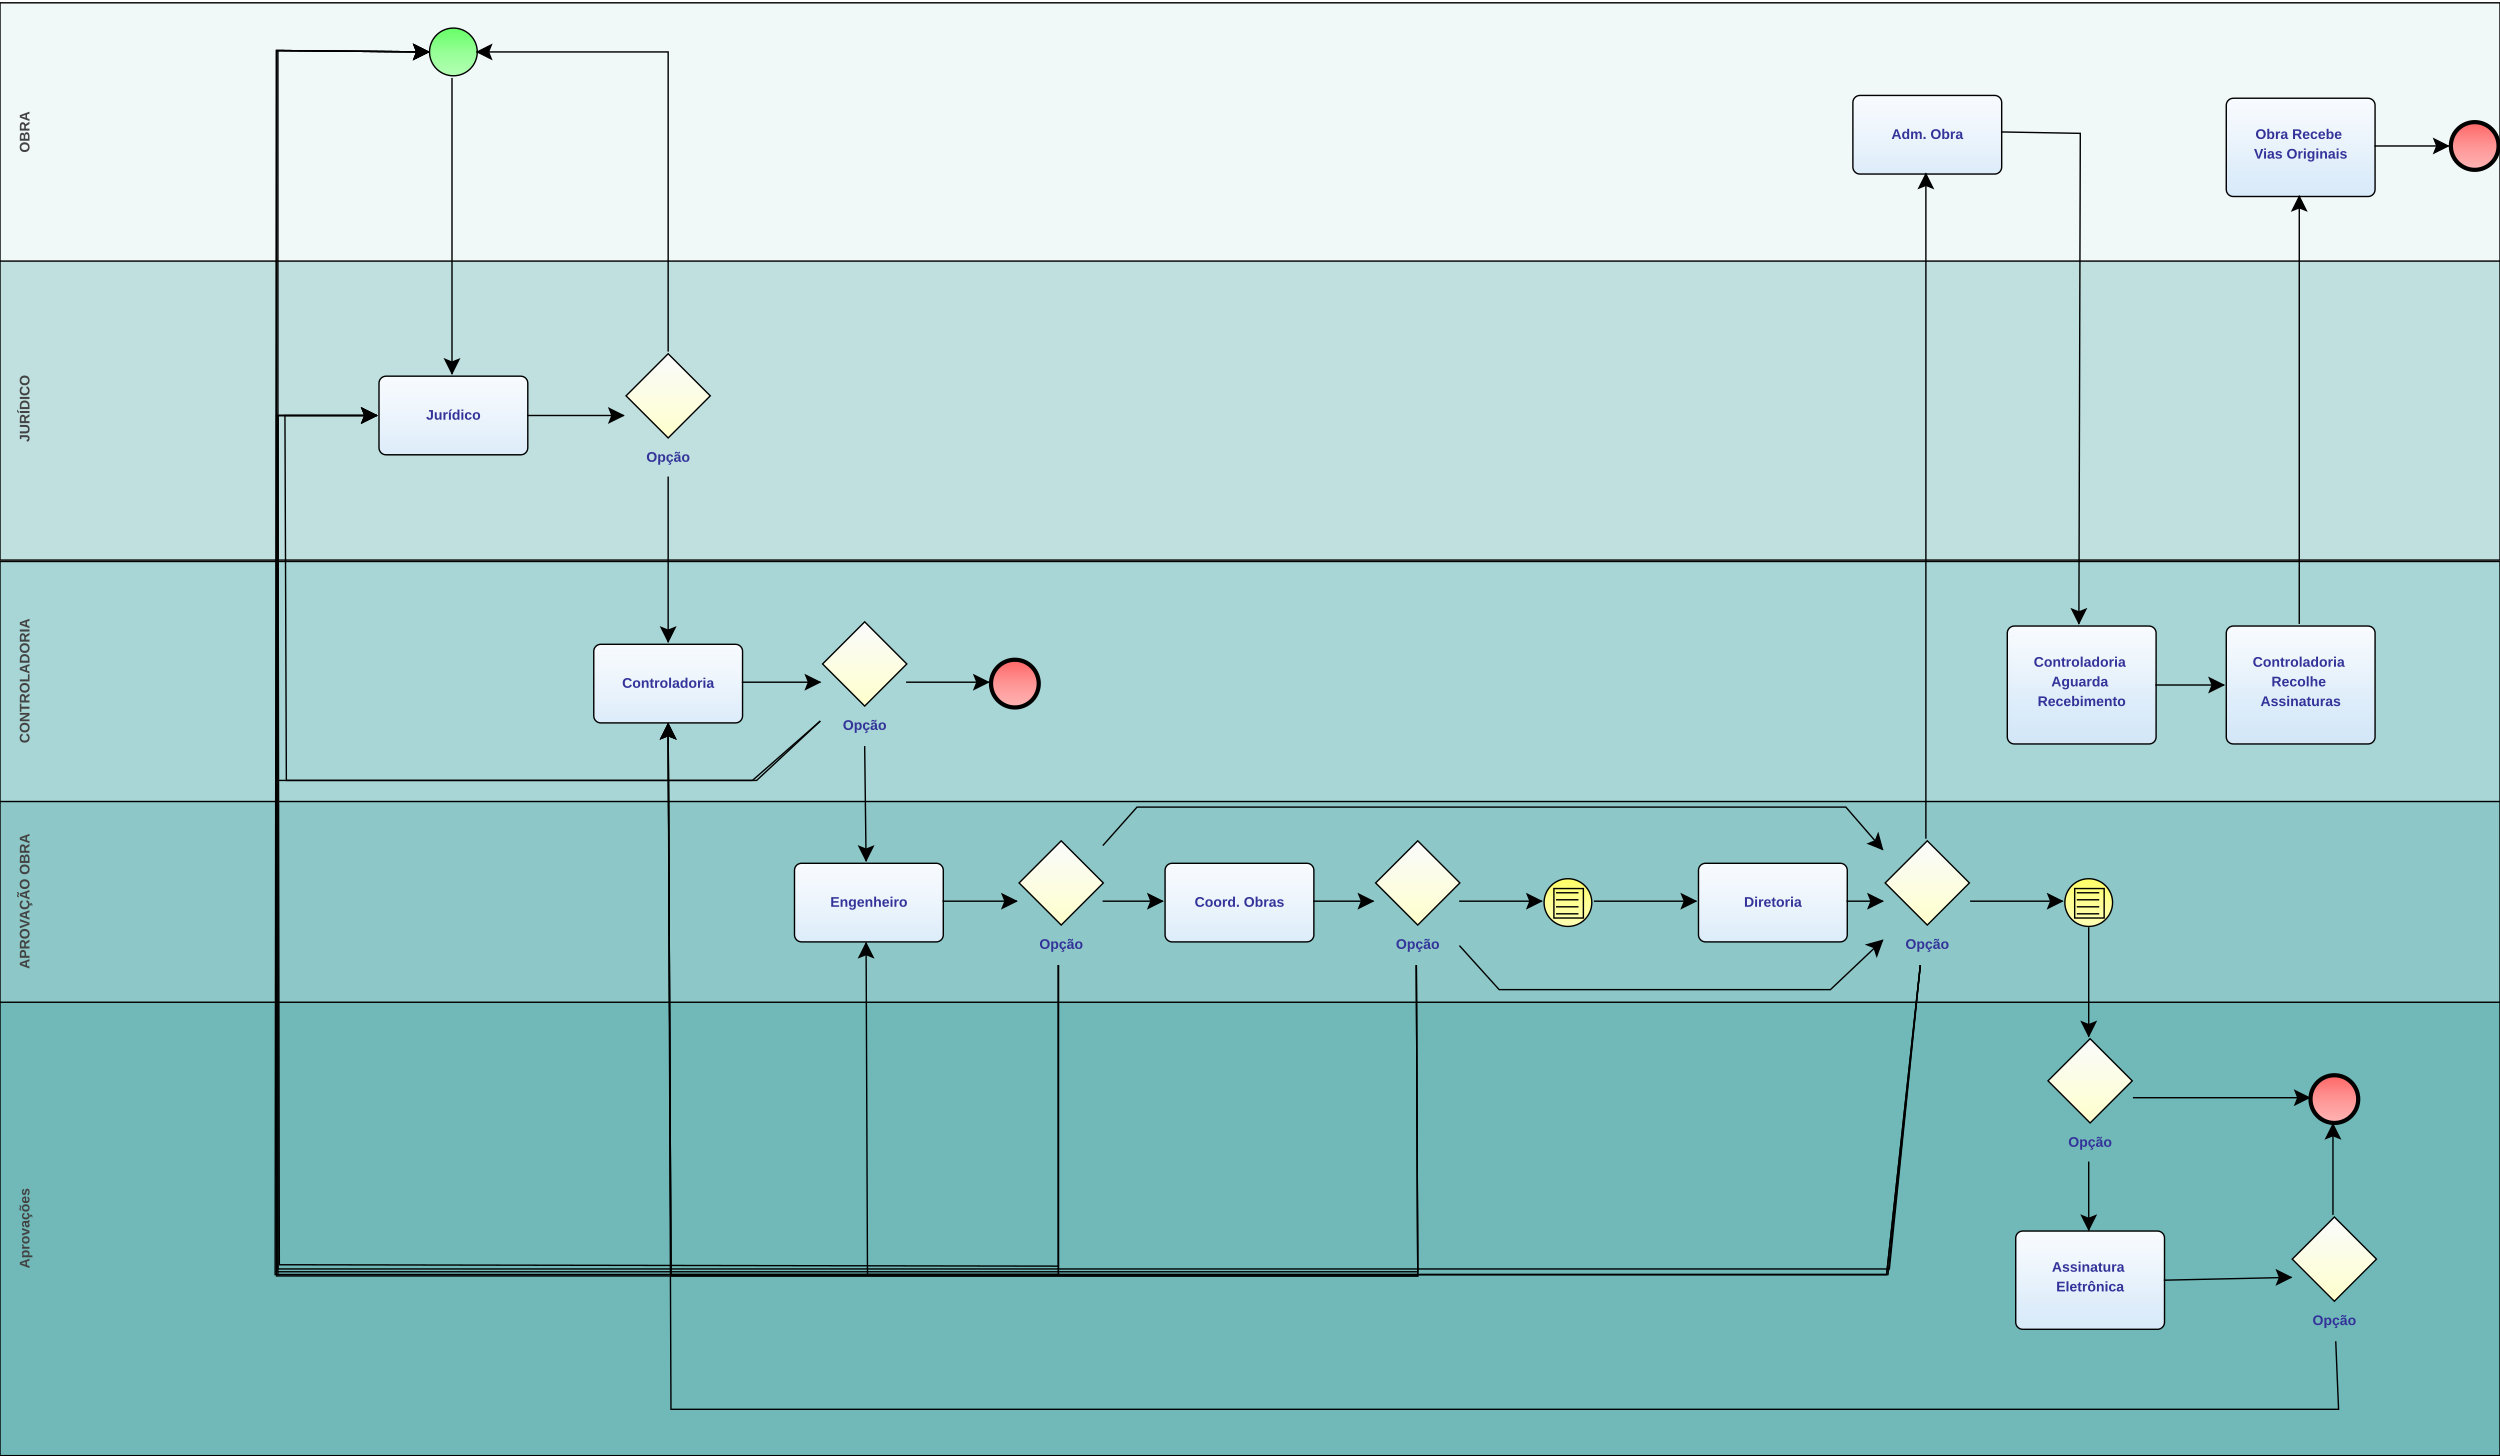
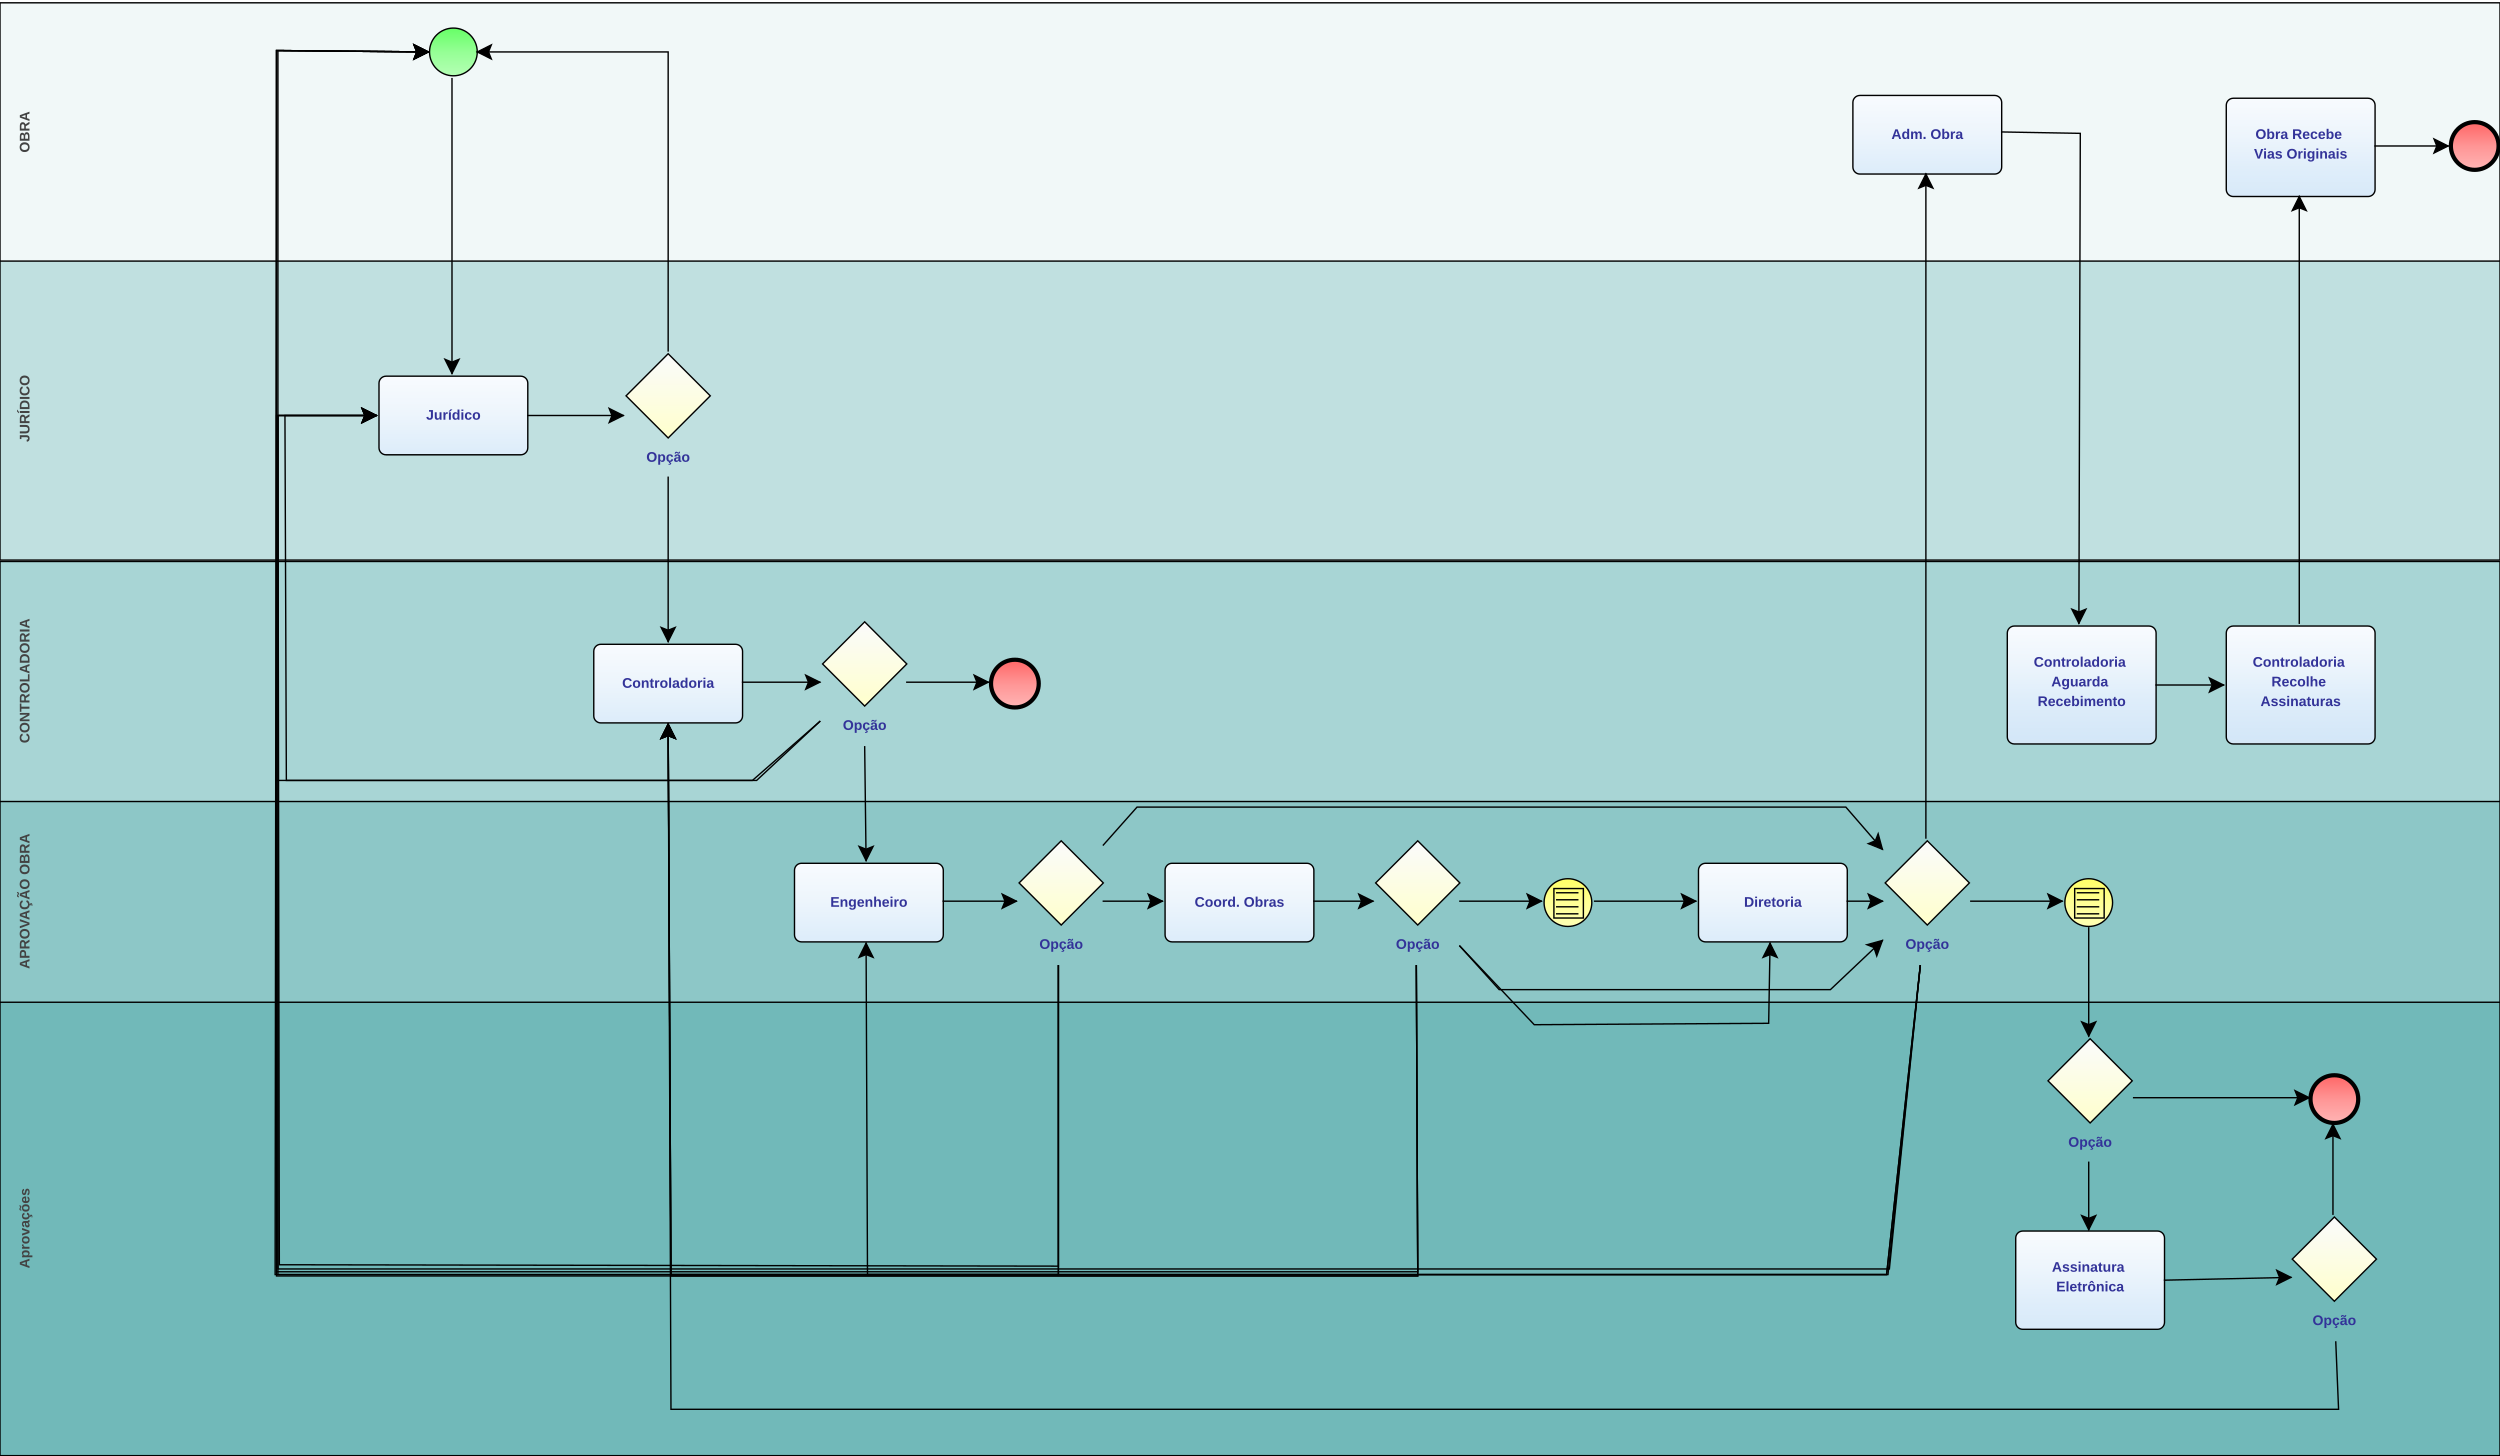
<svg xmlns="http://www.w3.org/2000/svg" xmlns:xlink="http://www.w3.org/1999/xlink" style="stroke-dasharray:none; shape-rendering:auto; font-family:'Arial'; text-rendering:auto; fill-opacity:1; color-interpolation:auto; color-rendering:auto; font-size:12; fill:black; stroke:black; image-rendering:auto; stroke-miterlimit:10; stroke-linecap:square; stroke-linejoin:miter; font-style:normal; stroke-width:1; stroke-dashoffset:0; font-weight:normal; stroke-opacity:1;" contentScriptType="text/ecmascript" preserveAspectRatio="xMidYMid meet" zoomAndPan="magnify" version="1.0" contentStyleType="text/css" xml:xlink="http://www.w3.org/1999/xlink" width="1781" height="1037">
  <rect x="0" y="183" width="1781" height="216" ry="0" rx="0" style="stroke:#000000; fill:#C0E0E0" />
  <g componentSequence="1">
    <text x="-291" y="7" transform="rotate(270)" text-anchor="middle" style="font-weight:bold;font-size:10px;stroke:none; fill:#434343">
      <tspan dy="14" x="-291">JURÍDICO</tspan>
    </text>
  </g>
  <rect x="0" y="570" width="1781" height="145" ry="0" rx="0" style="stroke:#000000; fill:#8DC7C7" />
  <g componentSequence="3">
    <text x="-642" y="7" transform="rotate(270)" text-anchor="middle" style="font-weight:bold;font-size:10px;stroke:none; fill:#434343">
      <tspan dy="14" x="-642">APROVAÇÃO OBRA</tspan>
    </text>
  </g>
  <rect x="0" y="714" width="1781" height="323" ry="0" rx="0" style="stroke:#000000; fill:#71B9B9" />
  <g componentSequence="5">
    <text x="-875" y="7" transform="rotate(270)" text-anchor="middle" style="font-weight:bold;font-size:10px;stroke:none; fill:#434343">
      <tspan dy="14" x="-875">Aprovações</tspan>
    </text>
  </g>
  <rect x="0" y="2" width="1781" height="184" ry="0" rx="0" style="stroke:#000000; fill:#F1F8F8" />
  <g componentSequence="2">
    <text x="-94" y="7" transform="rotate(270)" text-anchor="middle" style="font-weight:bold;font-size:10px;stroke:none; fill:#434343">
      <tspan dy="14" x="-94">OBRA</tspan>
    </text>
  </g>
  <rect x="0" y="400" width="1781" height="171" ry="0" rx="0" style="stroke:#000000; fill:#A8D5D5" />
  <g componentSequence="4">
    <text x="-485" y="7" transform="rotate(270)" text-anchor="middle" style="font-weight:bold;font-size:10px;stroke:none; fill:#434343">
      <tspan dy="14" x="-485">CONTROLADORIA</tspan>
    </text>
  </g>
  <g sequence="4">
-     <ellipse cx="323" cy="37" rx="17" ry="17" stroke-width="1" style="fill:url(#linearGradient66FF6696FF96B6FFB6_527035680);" stroke="336633" />
+     <ellipse cx="323" cy="37" rx="17" ry="17" stroke-width="1" style="fill:url(#linearGradient66FF6696FF96B6FFB6_1145853452);" stroke="336633" />
  </g>
  <g sequence="5">
-     <rect x="270" y="268" width="106" height="56" ry="5" rx="5" style="fill:url(#linearGradientF8FBFEEDF5FCDEEDFAD4E7F8E2E5E9_296616125);" stroke="191970" />
+     <rect x="270" y="268" width="106" height="56" ry="5" rx="5" style="fill:url(#linearGradientF8FBFEEDF5FCDEEDFAD4E7F8E2E5E9_1250664693);" stroke="191970" />
  </g>
  <g componentSequence="5">
    <text x="323" y="285" text-anchor="middle" style="font-weight:bold;font-size:10px;stroke:none; fill:#333399">
      <tspan dy="14" x="323">Jurídico</tspan>
    </text>
  </g>
  <g sequence="30">
-     <polygon points=" 446 282 476 252 506 282 476 312 446 282" style="fill:url(#linearGradientFAFBFCFFFFCC_361858640);" stroke="000000" />
+     <polygon points=" 446 282 476 252 506 282 476 312 446 282" style="fill:url(#linearGradientFAFBFCFFFFCC_1320435068);" stroke="000000" />
  </g>
  <g componentSequence="30">
    <text x="476" y="315" text-anchor="middle" style="font-weight:bold;font-size:10px;stroke:none; fill:#333399">
      <tspan dy="14" x="476">Opção</tspan>
    </text>
  </g>
  <g sequence="32">
-     <rect x="423" y="459" width="106" height="56" ry="5" rx="5" style="fill:url(#linearGradientF8FBFEEDF5FCDEEDFAD4E7F8E2E5E9_1351813766);" stroke="191970" />
+     <rect x="423" y="459" width="106" height="56" ry="5" rx="5" style="fill:url(#linearGradientF8FBFEEDF5FCDEEDFAD4E7F8E2E5E9_196520654);" stroke="191970" />
  </g>
  <g componentSequence="32">
    <text x="476" y="476" text-anchor="middle" style="font-weight:bold;font-size:10px;stroke:none; fill:#333399">
      <tspan dy="14" x="476">Controladoria</tspan>
    </text>
  </g>
  <g sequence="34">
-     <polygon points=" 586 473 616 443 646 473 616 503 586 473" style="fill:url(#linearGradientFAFBFCFFFFCC_4451673);" stroke="000000" />
+     <polygon points=" 586 473 616 443 646 473 616 503 586 473" style="fill:url(#linearGradientFAFBFCFFFFCC_762081666);" stroke="000000" />
  </g>
  <g componentSequence="34">
    <text x="616" y="506" text-anchor="middle" style="font-weight:bold;font-size:10px;stroke:none; fill:#333399">
      <tspan dy="14" x="616">Opção</tspan>
    </text>
  </g>
  <g sequence="37">
-     <ellipse cx="723" cy="487" rx="17" ry="17" stroke-width="3" style="fill:url(#linearGradientFF6666FF9696FFB6B6_1636417028);" stroke="993333" />
+     <ellipse cx="723" cy="487" rx="17" ry="17" stroke-width="3" style="fill:url(#linearGradientFF6666FF9696FFB6B6_980934866);" stroke="993333" />
  </g>
  <g sequence="43">
-     <rect x="566" y="615" width="106" height="56" ry="5" rx="5" style="fill:url(#linearGradientF8FBFEEDF5FCDEEDFAD4E7F8E2E5E9_2024998755);" stroke="191970" />
+     <rect x="566" y="615" width="106" height="56" ry="5" rx="5" style="fill:url(#linearGradientF8FBFEEDF5FCDEEDFAD4E7F8E2E5E9_1430742333);" stroke="191970" />
  </g>
  <g componentSequence="43">
    <text x="619" y="632" text-anchor="middle" style="font-weight:bold;font-size:10px;stroke:none; fill:#333399">
      <tspan dy="14" x="619">Engenheiro</tspan>
    </text>
  </g>
  <g sequence="46">
-     <polygon points=" 726 629 756 599 786 629 756 659 726 629" style="fill:url(#linearGradientFAFBFCFFFFCC_817690057);" stroke="000000" />
+     <polygon points=" 726 629 756 599 786 629 756 659 726 629" style="fill:url(#linearGradientFAFBFCFFFFCC_1805211009);" stroke="000000" />
  </g>
  <g componentSequence="46">
    <text x="756" y="662" text-anchor="middle" style="font-weight:bold;font-size:10px;stroke:none; fill:#333399">
      <tspan dy="14" x="756">Opção</tspan>
    </text>
  </g>
  <g sequence="48">
-     <rect x="830" y="615" width="106" height="56" ry="5" rx="5" style="fill:url(#linearGradientF8FBFEEDF5FCDEEDFAD4E7F8E2E5E9_789245858);" stroke="191970" />
+     <rect x="830" y="615" width="106" height="56" ry="5" rx="5" style="fill:url(#linearGradientF8FBFEEDF5FCDEEDFAD4E7F8E2E5E9_632805649);" stroke="191970" />
  </g>
  <g componentSequence="48">
    <text x="883" y="632" text-anchor="middle" style="font-weight:bold;font-size:10px;stroke:none; fill:#333399">
      <tspan dy="14" x="883">Coord. Obras</tspan>
    </text>
  </g>
  <g sequence="53">
-     <rect x="1210" y="615" width="106" height="56" ry="5" rx="5" style="fill:url(#linearGradientF8FBFEEDF5FCDEEDFAD4E7F8E2E5E9_64949721);" stroke="191970" />
+     <rect x="1210" y="615" width="106" height="56" ry="5" rx="5" style="fill:url(#linearGradientF8FBFEEDF5FCDEEDFAD4E7F8E2E5E9_541314053);" stroke="191970" />
  </g>
  <g componentSequence="53">
    <text x="1263" y="632" text-anchor="middle" style="font-weight:bold;font-size:10px;stroke:none; fill:#333399">
      <tspan dy="14" x="1263">Diretoria</tspan>
    </text>
  </g>
  <g sequence="55">
-     <polygon points=" 1343 629 1373 599 1403 629 1373 659 1343 629" style="fill:url(#linearGradientFAFBFCFFFFCC_1672973022);" stroke="000000" />
+     <polygon points=" 1343 629 1373 599 1403 629 1373 659 1343 629" style="fill:url(#linearGradientFAFBFCFFFFCC_1313024957);" stroke="000000" />
  </g>
  <g componentSequence="55">
    <text x="1373" y="662" text-anchor="middle" style="font-weight:bold;font-size:10px;stroke:none; fill:#333399">
      <tspan dy="14" x="1373">Opção</tspan>
    </text>
  </g>
  <g sequence="58">
-     <ellipse cx="1488" cy="643" rx="17" ry="17" stroke-width="1" style="fill:url(#linearGradientFFFF66FFFF96FFFFB6_888285660);" stroke="999900" />
+     <ellipse cx="1488" cy="643" rx="17" ry="17" stroke-width="1" style="fill:url(#linearGradientFFFF66FFFF96FFFFB6_1876380329);" stroke="999900" />
  </g>
  <g sequence="58">
    <rect x="1478" y="633" width="21" height="21" ry="0" rx="0" style="stroke:#000000; fill:none" />
  </g>
  <g sequence="58">
    <path style="fill:none; stroke-width:1; stroke:#000000;" d="M1480.0 636.0 L1495.0 636.0" />
  </g>
  <g sequence="58">
    <path style="fill:none; stroke-width:1; stroke:#000000;" d="M1480.0 641.0 L1495.0 641.0" />
  </g>
  <g sequence="58">
    <path style="fill:none; stroke-width:1; stroke:#000000;" d="M1480.0 646.0 L1495.0 646.0" />
  </g>
  <g sequence="58">
    <path style="fill:none; stroke-width:1; stroke:#000000;" d="M1480.0 651.0 L1495.0 651.0" />
  </g>
  <g sequence="60">
-     <polygon points=" 1459 770 1489 740 1519 770 1489 800 1459 770" style="fill:url(#linearGradientFAFBFCFFFFCC_1291691807);" stroke="000000" />
+     <polygon points=" 1459 770 1489 740 1519 770 1489 800 1459 770" style="fill:url(#linearGradientFAFBFCFFFFCC_1957918995);" stroke="000000" />
  </g>
  <g componentSequence="60">
    <text x="1489" y="803" text-anchor="middle" style="font-weight:bold;font-size:10px;stroke:none; fill:#333399">
      <tspan dy="14" x="1489">Opção</tspan>
    </text>
  </g>
  <g sequence="62">
-     <ellipse cx="1663" cy="783" rx="17" ry="17" stroke-width="3" style="fill:url(#linearGradientFF6666FF9696FFB6B6_926407324);" stroke="993333" />
+     <ellipse cx="1663" cy="783" rx="17" ry="17" stroke-width="3" style="fill:url(#linearGradientFF6666FF9696FFB6B6_1252958308);" stroke="993333" />
  </g>
  <g sequence="64">
-     <rect x="1320" y="68" width="106" height="56" ry="5" rx="5" style="fill:url(#linearGradientF8FBFEEDF5FCDEEDFAD4E7F8E2E5E9_1745438686);" stroke="191970" />
+     <rect x="1320" y="68" width="106" height="56" ry="5" rx="5" style="fill:url(#linearGradientF8FBFEEDF5FCDEEDFAD4E7F8E2E5E9_501703759);" stroke="191970" />
  </g>
  <g componentSequence="64">
    <text x="1373" y="85" text-anchor="middle" style="font-weight:bold;font-size:10px;stroke:none; fill:#333399">
      <tspan dy="14" x="1373">Adm. Obra</tspan>
    </text>
  </g>
  <g sequence="66">
-     <rect x="1436" y="877" width="106" height="70" ry="5" rx="5" style="fill:url(#linearGradientF8FBFEEDF5FCDEEDFAD4E7F8E2E5E9_1292906442);" stroke="191970" />
+     <rect x="1436" y="877" width="106" height="70" ry="5" rx="5" style="fill:url(#linearGradientF8FBFEEDF5FCDEEDFAD4E7F8E2E5E9_1211168600);" stroke="191970" />
  </g>
  <g componentSequence="66">
    <text x="1489" y="892" text-anchor="middle" style="font-weight:bold;font-size:10px;stroke:none; fill:#333399">
      <tspan dy="14" x="1489">Assinatura</tspan>
      <tspan dy="14" x="1489">Eletrônica</tspan>
    </text>
  </g>
  <g sequence="68">
-     <polygon points=" 1633 897 1663 867 1693 897 1663 927 1633 897" style="fill:url(#linearGradientFAFBFCFFFFCC_1819589672);" stroke="000000" />
+     <polygon points=" 1633 897 1663 867 1693 897 1663 927 1633 897" style="fill:url(#linearGradientFAFBFCFFFFCC_656700588);" stroke="000000" />
  </g>
  <g componentSequence="68">
    <text x="1663" y="930" text-anchor="middle" style="font-weight:bold;font-size:10px;stroke:none; fill:#333399">
      <tspan dy="14" x="1663">Opção</tspan>
    </text>
  </g>
  <g sequence="72">
-     <rect x="1586" y="446" width="106" height="84" ry="5" rx="5" style="fill:url(#linearGradientF8FBFEEDF5FCDEEDFAD4E7F8E2E5E9_1696495616);" stroke="191970" />
+     <rect x="1586" y="446" width="106" height="84" ry="5" rx="5" style="fill:url(#linearGradientF8FBFEEDF5FCDEEDFAD4E7F8E2E5E9_406212012);" stroke="191970" />
  </g>
  <g componentSequence="72">
    <text x="1639" y="461" text-anchor="middle" style="font-weight:bold;font-size:10px;stroke:none; fill:#333399">
      <tspan dy="14" x="1639">Controladoria</tspan>
      <tspan dy="14" x="1639">Recolhe</tspan>
      <tspan dy="14" x="1639">Assinaturas</tspan>
    </text>
  </g>
  <g sequence="74">
-     <rect x="1430" y="446" width="106" height="84" ry="5" rx="5" style="fill:url(#linearGradientF8FBFEEDF5FCDEEDFAD4E7F8E2E5E9_1200354506);" stroke="191970" />
+     <rect x="1430" y="446" width="106" height="84" ry="5" rx="5" style="fill:url(#linearGradientF8FBFEEDF5FCDEEDFAD4E7F8E2E5E9_1045796857);" stroke="191970" />
  </g>
  <g componentSequence="74">
    <text x="1483" y="461" text-anchor="middle" style="font-weight:bold;font-size:10px;stroke:none; fill:#333399">
      <tspan dy="14" x="1483">Controladoria</tspan>
      <tspan dy="14" x="1483">Aguarda</tspan>
      <tspan dy="14" x="1483">Recebimento</tspan>
    </text>
  </g>
  <g sequence="76">
-     <rect x="1586" y="70" width="106" height="70" ry="5" rx="5" style="fill:url(#linearGradientF8FBFEEDF5FCDEEDFAD4E7F8E2E5E9_187301262);" stroke="191970" />
+     <rect x="1586" y="70" width="106" height="70" ry="5" rx="5" style="fill:url(#linearGradientF8FBFEEDF5FCDEEDFAD4E7F8E2E5E9_1905278300);" stroke="191970" />
  </g>
  <g componentSequence="76">
    <text x="1639" y="85" text-anchor="middle" style="font-weight:bold;font-size:10px;stroke:none; fill:#333399">
      <tspan dy="14" x="1639">Obra Recebe</tspan>
      <tspan dy="14" x="1639">Vias Originais</tspan>
    </text>
  </g>
  <g sequence="83">
-     <ellipse cx="1763" cy="104" rx="17" ry="17" stroke-width="3" style="fill:url(#linearGradientFF6666FF9696FFB6B6_1123390783);" stroke="993333" />
+     <ellipse cx="1763" cy="104" rx="17" ry="17" stroke-width="3" style="fill:url(#linearGradientFF6666FF9696FFB6B6_1972745942);" stroke="993333" />
  </g>
  <g sequence="88">
-     <polygon points=" 980 629 1010 599 1040 629 1010 659 980 629" style="fill:url(#linearGradientFAFBFCFFFFCC_1421687577);" stroke="000000" />
+     <polygon points=" 980 629 1010 599 1040 629 1010 659 980 629" style="fill:url(#linearGradientFAFBFCFFFFCC_1600442085);" stroke="000000" />
  </g>
  <g componentSequence="88">
    <text x="1010" y="662" text-anchor="middle" style="font-weight:bold;font-size:10px;stroke:none; fill:#333399">
      <tspan dy="14" x="1010">Opção</tspan>
    </text>
  </g>
  <g sequence="104">
-     <ellipse cx="1117" cy="643" rx="17" ry="17" stroke-width="1" style="fill:url(#linearGradientFFFF66FFFF96FFFFB6_1275635936);" stroke="999900" />
+     <ellipse cx="1117" cy="643" rx="17" ry="17" stroke-width="1" style="fill:url(#linearGradientFFFF66FFFF96FFFFB6_1302093999);" stroke="999900" />
  </g>
  <g sequence="104">
    <rect x="1107" y="633" width="21" height="21" ry="0" rx="0" style="stroke:#000000; fill:none" />
  </g>
  <g sequence="104">
    <path style="fill:none; stroke-width:1; stroke:#000000;" d="M1109.0 636.0 L1124.0 636.0" />
  </g>
  <g sequence="104">
    <path style="fill:none; stroke-width:1; stroke:#000000;" d="M1109.0 641.0 L1124.0 641.0" />
  </g>
  <g sequence="104">
    <path style="fill:none; stroke-width:1; stroke:#000000;" d="M1109.0 646.0 L1124.0 646.0" />
  </g>
  <g sequence="104">
    <path style="fill:none; stroke-width:1; stroke:#000000;" d="M1109.0 651.0 L1124.0 651.0" />
  </g>
  <g componentSequence="31">
    <text x="421" y="296" style="font-size:10px;font-weight:none;stroke:none; fill:#333399" text-anchor="left" />
  </g>
  <g componentSequence="33">
    <text x="486" y="399" style="font-size:10px;font-weight:none;stroke:none; fill:#333399" text-anchor="left" />
  </g>
  <g componentSequence="35">
    <text x="567" y="487" style="font-size:10px;font-weight:none;stroke:none; fill:#333399" text-anchor="left" />
  </g>
  <g componentSequence="36">
    <text x="250" y="556" style="font-size:10px;font-weight:none;stroke:none; fill:#333399" text-anchor="left" />
  </g>
  <g componentSequence="38">
    <text x="686" y="487" style="font-size:10px;font-weight:none;stroke:none; fill:#333399" text-anchor="left" />
  </g>
  <g componentSequence="39">
    <text x="486" y="77" style="font-size:10px;font-weight:none;stroke:none; fill:#333399" text-anchor="left" />
  </g>
  <g componentSequence="45">
    <text x="627" y="573" style="font-size:10px;font-weight:none;stroke:none; fill:#333399" text-anchor="left" />
  </g>
  <g componentSequence="47">
    <text x="709" y="643" style="font-size:10px;font-weight:none;stroke:none; fill:#333399" text-anchor="left" />
  </g>
  <g componentSequence="49">
    <text x="818" y="643" style="font-size:10px;font-weight:none;stroke:none; fill:#333399" text-anchor="left" />
  </g>
  <g componentSequence="56">
    <text x="1339" y="643" style="font-size:10px;font-weight:none;stroke:none; fill:#333399" text-anchor="left" />
  </g>
  <g componentSequence="59">
    <text x="1447" y="643" style="font-size:10px;font-weight:none;stroke:none; fill:#333399" text-anchor="left" />
  </g>
  <g componentSequence="61">
    <text x="1498" y="700" style="font-size:10px;font-weight:none;stroke:none; fill:#333399" text-anchor="left" />
  </g>
  <g componentSequence="63">
    <text x="1592" y="783" style="font-size:10px;font-weight:none;stroke:none; fill:#333399" text-anchor="left" />
  </g>
  <g componentSequence="65">
    <text x="1383" y="361" style="font-size:10px;font-weight:none;stroke:none; fill:#333399" text-anchor="left" />
  </g>
  <g componentSequence="67">
    <text x="1499" y="852" style="font-size:10px;font-weight:none;stroke:none; fill:#333399" text-anchor="left" />
  </g>
  <g componentSequence="69">
    <text x="1597" y="911" style="font-size:10px;font-weight:none;stroke:none; fill:#333399" text-anchor="left" />
  </g>
  <g componentSequence="70">
    <text x="1673" y="834" style="font-size:10px;font-weight:none;stroke:none; fill:#333399" text-anchor="left" />
  </g>
  <g componentSequence="71">
    <text x="862" y="1004" style="font-size:10px;font-weight:none;stroke:none; fill:#333399" text-anchor="left" />
  </g>
  <g componentSequence="73">
    <text x="1492" y="242" style="font-size:10px;font-weight:none;stroke:none; fill:#333399" text-anchor="left" />
  </g>
  <g componentSequence="75">
    <text x="1571" y="488" style="font-size:10px;font-weight:none;stroke:none; fill:#333399" text-anchor="left" />
  </g>
  <g componentSequence="77">
    <text x="1649" y="293" style="font-size:10px;font-weight:none;stroke:none; fill:#333399" text-anchor="left" />
  </g>
  <g componentSequence="78">
    <text x="206" y="807" style="font-size:10px;font-weight:none;stroke:none; fill:#333399" text-anchor="left" />
  </g>
  <g componentSequence="79">
    <text x="540" y="908" style="font-size:10px;font-weight:none;stroke:none; fill:#333399" text-anchor="left" />
  </g>
  <g componentSequence="80">
    <text x="1074" y="575" style="font-size:10px;font-weight:none;stroke:none; fill:#333399" text-anchor="left" />
  </g>
  <g componentSequence="82">
    <text x="836" y="908" style="font-size:10px;font-weight:none;stroke:none; fill:#333399" text-anchor="left" />
  </g>
  <g componentSequence="84">
    <text x="1729" y="104" style="font-size:10px;font-weight:none;stroke:none; fill:#333399" text-anchor="left" />
  </g>
  <g componentSequence="85">
    <text x="984" y="908" style="font-size:10px;font-weight:none;stroke:none; fill:#333399" text-anchor="left" />
  </g>
  <g componentSequence="86">
    <text x="403" y="908" style="font-size:10px;font-weight:none;stroke:none; fill:#333399" text-anchor="left" />
  </g>
  <g componentSequence="87">
    <text x="256" y="901" style="font-size:10px;font-weight:none;stroke:none; fill:#333399" text-anchor="left" />
  </g>
  <g componentSequence="89">
    <text x="968" y="643" style="font-size:10px;font-weight:none;stroke:none; fill:#333399" text-anchor="left" />
  </g>
  <g componentSequence="91">
    <text x="207" y="444" style="font-size:10px;font-weight:none;stroke:none; fill:#333399" text-anchor="left" />
  </g>
  <g componentSequence="92">
    <text x="552" y="904" style="font-size:10px;font-weight:none;stroke:none; fill:#333399" text-anchor="left" />
  </g>
  <g componentSequence="93">
    <text x="668" y="909" style="font-size:10px;font-weight:none;stroke:none; fill:#333399" text-anchor="left" />
  </g>
  <g componentSequence="94">
    <text x="382" y="909" style="font-size:10px;font-weight:none;stroke:none; fill:#333399" text-anchor="left" />
  </g>
  <g componentSequence="95">
    <text x="234" y="906" style="font-size:10px;font-weight:none;stroke:none; fill:#333399" text-anchor="left" />
  </g>
  <g componentSequence="96">
    <text x="333" y="161" style="font-size:10px;font-weight:none;stroke:none; fill:#333399" text-anchor="left" />
  </g>
  <g componentSequence="105">
    <text x="1080" y="643" style="font-size:10px;font-weight:none;stroke:none; fill:#333399" text-anchor="left" />
  </g>
  <g componentSequence="106">
    <text x="1182" y="643" style="font-size:10px;font-weight:none;stroke:none; fill:#333399" text-anchor="left" />
  </g>
  <g componentSequence="107">
    <text x="1201" y="705" style="font-size:10px;font-weight:none;stroke:none; fill:#333399" text-anchor="left" />
+   </g>
+   <g componentSequence="108">
+     <text x="1177" y="730" style="font-size:10px;font-weight:none;stroke:none; fill:#333399" text-anchor="left" />
  </g>
  <path style="fill:none; stroke:#000000;stroke-width:1" d="M322.0 56.0 L322.0 266.0" />
  <polygon style="fill:#000000; stroke:#000000;" points=" 327 256 322 266 317 256 322 258" />
  <path style="fill:none; stroke:#000000;stroke-width:1" d="M476.0 250.0 L476.0 37.0 L408.0 37.0 L340.0 37.0" />
  <polygon style="fill:#000000; stroke:#000000;" points=" 350 42 340 37 350 32 348 37" />
  <path style="fill:none; stroke:#000000;stroke-width:1" d="M754.0 688.0 L754.0 908.0 L196.0 908.0 L197.0 36.0 L305.0 37.0" />
  <polygon style="fill:#000000; stroke:#000000;" points=" 295 32 305 37 295 42 297 37" />
  <path style="fill:none; stroke:#000000;stroke-width:1" d="M1368.0 688.0 L1344.0 908.0 L198.0 908.0 L198.0 36.0 L305.0 37.0" />
  <polygon style="fill:#000000; stroke:#000000;" points=" 295 32 305 37 295 42 297 37" />
  <path style="fill:none; stroke:#000000;stroke-width:1" d="M584.0 514.0 L536.0 556.0 L197.0 556.0 L197.0 36.0 L305.0 37.0" />
  <polygon style="fill:#000000; stroke:#000000;" points=" 295 32 305 37 295 42 297 37" />
  <path style="fill:none; stroke:#000000;stroke-width:1" d="M1009.0 688.0 L1010.0 906.0 L197.0 906.0 L197.0 36.0 L305.0 37.0" />
  <polygon style="fill:#000000; stroke:#000000;" points=" 295 32 305 37 295 42 297 37" />
  <path style="fill:none; stroke:#000000;stroke-width:1" d="M376.0 296.0 L444.0 296.0" />
  <polygon style="fill:#000000; stroke:#000000;" points=" 434 291 444 296 434 301 436 296" />
  <path style="fill:none; stroke:#000000;stroke-width:1" d="M584.0 514.0 L539.0 556.0 L204.0 556.0 L203.0 296.0 L268.0 296.0" />
  <polygon style="fill:#000000; stroke:#000000;" points=" 258 291 268 296 258 301 260 296" />
  <path style="fill:none; stroke:#000000;stroke-width:1" d="M754.0 688.0 L754.0 902.0 L199.0 901.0 L198.0 296.0 L268.0 296.0" />
  <polygon style="fill:#000000; stroke:#000000;" points=" 258 291 268 296 258 301 260 296" />
  <path style="fill:none; stroke:#000000;stroke-width:1" d="M1368.0 688.0 L1346.0 904.0 L198.0 904.0 L198.0 296.0 L268.0 296.0" />
  <polygon style="fill:#000000; stroke:#000000;" points=" 258 291 268 296 258 301 260 296" />
  <path style="fill:none; stroke:#000000;stroke-width:1" d="M1009.0 688.0 L1010.0 909.0 L197.0 909.0 L197.0 296.0 L268.0 296.0" />
  <polygon style="fill:#000000; stroke:#000000;" points=" 258 291 268 296 258 301 260 296" />
  <path style="fill:none; stroke:#000000;stroke-width:1" d="M476.0 340.0 L476.0 457.0" />
  <polygon style="fill:#000000; stroke:#000000;" points=" 481 447 476 457 471 447 476 449" />
  <path style="fill:none; stroke:#000000;stroke-width:1" d="M529.0 486.0 L584.0 486.0" />
  <polygon style="fill:#000000; stroke:#000000;" points=" 574 481 584 486 574 491 576 486" />
  <path style="fill:none; stroke:#000000;stroke-width:1" d="M1664.0 956.0 L1666.0 1004.0 L478.0 1004.0 L476.0 516.0" />
  <polygon style="fill:#000000; stroke:#000000;" points=" 471 526 476 516 481 526 476 524" />
  <path style="fill:none; stroke:#000000;stroke-width:1" d="M754.0 688.0 L754.0 908.0 L478.0 908.0 L476.0 516.0" />
  <polygon style="fill:#000000; stroke:#000000;" points=" 471 526 476 516 481 526 476 524" />
  <path style="fill:none; stroke:#000000;stroke-width:1" d="M1368.0 688.0 L1345.0 908.0 L478.0 908.0 L476.0 516.0" />
  <polygon style="fill:#000000; stroke:#000000;" points=" 471 526 476 516 481 526 476 524" />
  <path style="fill:none; stroke:#000000;stroke-width:1" d="M1009.0 688.0 L1010.0 909.0 L478.0 909.0 L476.0 516.0" />
  <polygon style="fill:#000000; stroke:#000000;" points=" 471 526 476 516 481 526 476 524" />
  <path style="fill:none; stroke:#000000;stroke-width:1" d="M646.0 486.0 L704.0 486.0" />
  <polygon style="fill:#000000; stroke:#000000;" points=" 694 481 704 486 694 491 696 486" />
  <path style="fill:none; stroke:#000000;stroke-width:1" d="M616.0 532.0 L617.0 613.0" />
  <polygon style="fill:#000000; stroke:#000000;" points=" 622 603 617 613 612 603 617 605" />
  <path style="fill:none; stroke:#000000;stroke-width:1" d="M672.0 642.0 L724.0 642.0" />
  <polygon style="fill:#000000; stroke:#000000;" points=" 714 637 724 642 714 647 716 642" />
  <path style="fill:none; stroke:#000000;stroke-width:1" d="M1368.0 688.0 L1344.0 908.0 L618.0 908.0 L617.0 672.0" />
  <polygon style="fill:#000000; stroke:#000000;" points=" 612 682 617 672 622 682 617 680" />
  <path style="fill:none; stroke:#000000;stroke-width:1" d="M786.0 642.0 L828.0 642.0" />
  <polygon style="fill:#000000; stroke:#000000;" points=" 818 637 828 642 818 647 820 642" />
  <path style="fill:none; stroke:#000000;stroke-width:1" d="M786.0 602.0 L810.0 575.0 L1315.0 575.0 L1341.0 605.0" />
  <polygon style="fill:#000000; stroke:#000000;" points=" 1338 594 1341 605 1331 601 1336 599" />
  <path style="fill:none; stroke:#000000;stroke-width:1" d="M936.0 642.0 L978.0 642.0" />
  <polygon style="fill:#000000; stroke:#000000;" points=" 968 637 978 642 968 647 970 642" />
  <path style="fill:none; stroke:#000000;stroke-width:1" d="M1316.0 642.0 L1341.0 642.0" />
  <polygon style="fill:#000000; stroke:#000000;" points=" 1331 637 1341 642 1331 647 1333 642" />
  <path style="fill:none; stroke:#000000;stroke-width:1" d="M1136.0 642.0 L1208.0 642.0" />
  <polygon style="fill:#000000; stroke:#000000;" points=" 1198 637 1208 642 1198 647 1200 642" />
  <path style="fill:none; stroke:#000000;stroke-width:1" d="M1404.0 642.0 L1469.0 642.0" />
  <polygon style="fill:#000000; stroke:#000000;" points=" 1459 637 1469 642 1459 647 1461 642" />
  <path style="fill:none; stroke:#000000;stroke-width:1" d="M1372.0 597.0 L1372.0 124.0" />
  <polygon style="fill:#000000; stroke:#000000;" points=" 1367 134 1372 124 1377 134 1372 132" />
  <path style="fill:none; stroke:#000000;stroke-width:1" d="M1040.0 674.0 L1068.0 705.0 L1304.0 705.0 L1341.0 670.0" />
  <polygon style="fill:#000000; stroke:#000000;" points=" 1330 673 1341 670 1337 681 1335 675" />
  <path style="fill:none; stroke:#000000;stroke-width:1" d="M1488.0 661.0 L1488.0 738.0" />
  <polygon style="fill:#000000; stroke:#000000;" points=" 1493 728 1488 738 1483 728 1488 730" />
  <path style="fill:none; stroke:#000000;stroke-width:1" d="M1520.0 782.0 L1645.0 782.0" />
  <polygon style="fill:#000000; stroke:#000000;" points=" 1635 777 1645 782 1635 787 1637 782" />
  <path style="fill:none; stroke:#000000;stroke-width:1" d="M1488.0 828.0 L1488.0 876.0" />
  <polygon style="fill:#000000; stroke:#000000;" points=" 1493 866 1488 876 1483 866 1488 868" />
  <path style="fill:none; stroke:#000000;stroke-width:1" d="M1662.0 865.0 L1662.0 801.0" />
  <polygon style="fill:#000000; stroke:#000000;" points=" 1657 811 1662 801 1667 811 1662 809" />
  <path style="fill:none; stroke:#000000;stroke-width:1" d="M1426.0 94.0 L1482.0 95.0 L1481.0 444.0" />
  <polygon style="fill:#000000; stroke:#000000;" points=" 1486 434 1481 444 1476 434 1481 436" />
  <path style="fill:none; stroke:#000000;stroke-width:1" d="M1542.0 912.0 L1632.0 910.0" />
  <polygon style="fill:#000000; stroke:#000000;" points=" 1622 905 1632 910 1622 915 1624 910" />
  <path style="fill:none; stroke:#000000;stroke-width:1" d="M1638.0 444.0 L1638.0 140.0" />
  <polygon style="fill:#000000; stroke:#000000;" points=" 1633 150 1638 140 1643 150 1638 148" />
  <path style="fill:none; stroke:#000000;stroke-width:1" d="M1536.0 488.0 L1584.0 488.0" />
  <polygon style="fill:#000000; stroke:#000000;" points=" 1574 483 1584 488 1574 493 1576 488" />
  <path style="fill:none; stroke:#000000;stroke-width:1" d="M1692.0 104.0 L1744.0 104.0" />
  <polygon style="fill:#000000; stroke:#000000;" points=" 1734 99 1744 104 1734 109 1736 104" />
  <path style="fill:none; stroke:#000000;stroke-width:1" d="M1040.0 642.0 L1098.0 642.0" />
  <polygon style="fill:#000000; stroke:#000000;" points=" 1088 637 1098 642 1088 647 1090 642" />
+   <path style="fill:none; stroke:#000000;stroke-width:1" d="M1040.0 674.0 L1093.0 730.0 L1260.0 729.0 L1261.0 672.0" />
+   <polygon style="fill:#000000; stroke:#000000;" points=" 1256 682 1261 672 1266 682 1261 680" />
  <defs>
-     <linearGradient xlink:href="#linearGradient66FF6696FF96B6FFB6" id="linearGradient66FF6696FF96B6FFB6_527035680" x1="0" y1="20.0" x2="0" y2="55.0" gradientUnits="userSpaceOnUse" xlink:type="simple" xlink:actuate="onLoad" xlink:show="other" />
+     <linearGradient xlink:href="#linearGradient66FF6696FF96B6FFB6" id="linearGradient66FF6696FF96B6FFB6_1145853452" x1="0" y1="20.0" x2="0" y2="55.0" gradientUnits="userSpaceOnUse" xlink:type="simple" xlink:actuate="onLoad" xlink:show="other" />
    <linearGradient id="linearGradient66FF6696FF96B6FFB6">
      <stop style="stop-color:#66FF66;stop-opacity:1;" offset="0.0" id="stop66FF66" />
      <stop style="stop-color:#96FF96;stop-opacity:1;" offset="0.5" id="stop96FF96" />
      <stop style="stop-color:#B6FFB6;stop-opacity:1;" offset="1.0" id="stopB6FFB6" />
    </linearGradient>
-     <linearGradient xlink:href="#linearGradientF8FBFEEDF5FCDEEDFAD4E7F8E2E5E9" id="linearGradientF8FBFEEDF5FCDEEDFAD4E7F8E2E5E9_296616125" x1="0" y1="268.0" x2="0" y2="374.0" gradientUnits="userSpaceOnUse" xlink:type="simple" xlink:actuate="onLoad" xlink:show="other" />
+     <linearGradient xlink:href="#linearGradientF8FBFEEDF5FCDEEDFAD4E7F8E2E5E9" id="linearGradientF8FBFEEDF5FCDEEDFAD4E7F8E2E5E9_1250664693" x1="0" y1="268.0" x2="0" y2="374.0" gradientUnits="userSpaceOnUse" xlink:type="simple" xlink:actuate="onLoad" xlink:show="other" />
    <linearGradient id="linearGradientF8FBFEEDF5FCDEEDFAD4E7F8E2E5E9">
      <stop style="stop-color:#F8FBFE;stop-opacity:1;" offset="0.0" id="stopF8FBFE" />
      <stop style="stop-color:#EDF5FC;stop-opacity:1;" offset="0.25" id="stopEDF5FC" />
      <stop style="stop-color:#DEEDFA;stop-opacity:1;" offset="0.5" id="stopDEEDFA" />
      <stop style="stop-color:#D4E7F8;stop-opacity:1;" offset="0.75" id="stopD4E7F8" />
      <stop style="stop-color:#E2E5E9;stop-opacity:1;" offset="1.0" id="stopE2E5E9" />
    </linearGradient>
-     <linearGradient xlink:href="#linearGradientFAFBFCFFFFCC" id="linearGradientFAFBFCFFFFCC_361858640" x1="0" y1="252.0" x2="0" y2="312.0" gradientUnits="userSpaceOnUse" xlink:type="simple" xlink:actuate="onLoad" xlink:show="other" />
+     <linearGradient xlink:href="#linearGradientFAFBFCFFFFCC" id="linearGradientFAFBFCFFFFCC_1320435068" x1="0" y1="252.0" x2="0" y2="312.0" gradientUnits="userSpaceOnUse" xlink:type="simple" xlink:actuate="onLoad" xlink:show="other" />
    <linearGradient id="linearGradientFAFBFCFFFFCC">
      <stop style="stop-color:#FAFBFC;stop-opacity:1;" offset="0.0" id="stopFAFBFC" />
      <stop style="stop-color:#FFFFCC;stop-opacity:1;" offset="1.0" id="stopFFFFCC" />
    </linearGradient>
-     <linearGradient xlink:href="#linearGradientF8FBFEEDF5FCDEEDFAD4E7F8E2E5E9" id="linearGradientF8FBFEEDF5FCDEEDFAD4E7F8E2E5E9_1351813766" x1="0" y1="459.0" x2="0" y2="565.0" gradientUnits="userSpaceOnUse" xlink:type="simple" xlink:actuate="onLoad" xlink:show="other" />
-     <linearGradient xlink:href="#linearGradientFAFBFCFFFFCC" id="linearGradientFAFBFCFFFFCC_4451673" x1="0" y1="443.0" x2="0" y2="503.0" gradientUnits="userSpaceOnUse" xlink:type="simple" xlink:actuate="onLoad" xlink:show="other" />
-     <linearGradient xlink:href="#linearGradientFF6666FF9696FFB6B6" id="linearGradientFF6666FF9696FFB6B6_1636417028" x1="0" y1="470.0" x2="0" y2="505.0" gradientUnits="userSpaceOnUse" xlink:type="simple" xlink:actuate="onLoad" xlink:show="other" />
+     <linearGradient xlink:href="#linearGradientF8FBFEEDF5FCDEEDFAD4E7F8E2E5E9" id="linearGradientF8FBFEEDF5FCDEEDFAD4E7F8E2E5E9_196520654" x1="0" y1="459.0" x2="0" y2="565.0" gradientUnits="userSpaceOnUse" xlink:type="simple" xlink:actuate="onLoad" xlink:show="other" />
+     <linearGradient xlink:href="#linearGradientFAFBFCFFFFCC" id="linearGradientFAFBFCFFFFCC_762081666" x1="0" y1="443.0" x2="0" y2="503.0" gradientUnits="userSpaceOnUse" xlink:type="simple" xlink:actuate="onLoad" xlink:show="other" />
+     <linearGradient xlink:href="#linearGradientFF6666FF9696FFB6B6" id="linearGradientFF6666FF9696FFB6B6_980934866" x1="0" y1="470.0" x2="0" y2="505.0" gradientUnits="userSpaceOnUse" xlink:type="simple" xlink:actuate="onLoad" xlink:show="other" />
    <linearGradient id="linearGradientFF6666FF9696FFB6B6">
      <stop style="stop-color:#FF6666;stop-opacity:1;" offset="0.0" id="stopFF6666" />
      <stop style="stop-color:#FF9696;stop-opacity:1;" offset="0.5" id="stopFF9696" />
      <stop style="stop-color:#FFB6B6;stop-opacity:1;" offset="1.0" id="stopFFB6B6" />
    </linearGradient>
-     <linearGradient xlink:href="#linearGradientF8FBFEEDF5FCDEEDFAD4E7F8E2E5E9" id="linearGradientF8FBFEEDF5FCDEEDFAD4E7F8E2E5E9_2024998755" x1="0" y1="615.0" x2="0" y2="721.0" gradientUnits="userSpaceOnUse" xlink:type="simple" xlink:actuate="onLoad" xlink:show="other" />
-     <linearGradient xlink:href="#linearGradientFAFBFCFFFFCC" id="linearGradientFAFBFCFFFFCC_817690057" x1="0" y1="599.0" x2="0" y2="659.0" gradientUnits="userSpaceOnUse" xlink:type="simple" xlink:actuate="onLoad" xlink:show="other" />
-     <linearGradient xlink:href="#linearGradientF8FBFEEDF5FCDEEDFAD4E7F8E2E5E9" id="linearGradientF8FBFEEDF5FCDEEDFAD4E7F8E2E5E9_789245858" x1="0" y1="615.0" x2="0" y2="721.0" gradientUnits="userSpaceOnUse" xlink:type="simple" xlink:actuate="onLoad" xlink:show="other" />
-     <linearGradient xlink:href="#linearGradientF8FBFEEDF5FCDEEDFAD4E7F8E2E5E9" id="linearGradientF8FBFEEDF5FCDEEDFAD4E7F8E2E5E9_64949721" x1="0" y1="615.0" x2="0" y2="721.0" gradientUnits="userSpaceOnUse" xlink:type="simple" xlink:actuate="onLoad" xlink:show="other" />
-     <linearGradient xlink:href="#linearGradientFAFBFCFFFFCC" id="linearGradientFAFBFCFFFFCC_1672973022" x1="0" y1="599.0" x2="0" y2="659.0" gradientUnits="userSpaceOnUse" xlink:type="simple" xlink:actuate="onLoad" xlink:show="other" />
-     <linearGradient xlink:href="#linearGradientFFFF66FFFF96FFFFB6" id="linearGradientFFFF66FFFF96FFFFB6_888285660" x1="0" y1="626.0" x2="0" y2="661.0" gradientUnits="userSpaceOnUse" xlink:type="simple" xlink:actuate="onLoad" xlink:show="other" />
+     <linearGradient xlink:href="#linearGradientF8FBFEEDF5FCDEEDFAD4E7F8E2E5E9" id="linearGradientF8FBFEEDF5FCDEEDFAD4E7F8E2E5E9_1430742333" x1="0" y1="615.0" x2="0" y2="721.0" gradientUnits="userSpaceOnUse" xlink:type="simple" xlink:actuate="onLoad" xlink:show="other" />
+     <linearGradient xlink:href="#linearGradientFAFBFCFFFFCC" id="linearGradientFAFBFCFFFFCC_1805211009" x1="0" y1="599.0" x2="0" y2="659.0" gradientUnits="userSpaceOnUse" xlink:type="simple" xlink:actuate="onLoad" xlink:show="other" />
+     <linearGradient xlink:href="#linearGradientF8FBFEEDF5FCDEEDFAD4E7F8E2E5E9" id="linearGradientF8FBFEEDF5FCDEEDFAD4E7F8E2E5E9_632805649" x1="0" y1="615.0" x2="0" y2="721.0" gradientUnits="userSpaceOnUse" xlink:type="simple" xlink:actuate="onLoad" xlink:show="other" />
+     <linearGradient xlink:href="#linearGradientF8FBFEEDF5FCDEEDFAD4E7F8E2E5E9" id="linearGradientF8FBFEEDF5FCDEEDFAD4E7F8E2E5E9_541314053" x1="0" y1="615.0" x2="0" y2="721.0" gradientUnits="userSpaceOnUse" xlink:type="simple" xlink:actuate="onLoad" xlink:show="other" />
+     <linearGradient xlink:href="#linearGradientFAFBFCFFFFCC" id="linearGradientFAFBFCFFFFCC_1313024957" x1="0" y1="599.0" x2="0" y2="659.0" gradientUnits="userSpaceOnUse" xlink:type="simple" xlink:actuate="onLoad" xlink:show="other" />
+     <linearGradient xlink:href="#linearGradientFFFF66FFFF96FFFFB6" id="linearGradientFFFF66FFFF96FFFFB6_1876380329" x1="0" y1="626.0" x2="0" y2="661.0" gradientUnits="userSpaceOnUse" xlink:type="simple" xlink:actuate="onLoad" xlink:show="other" />
    <linearGradient id="linearGradientFFFF66FFFF96FFFFB6">
      <stop style="stop-color:#FFFF66;stop-opacity:1;" offset="0.0" id="stopFFFF66" />
      <stop style="stop-color:#FFFF96;stop-opacity:1;" offset="0.5" id="stopFFFF96" />
      <stop style="stop-color:#FFFFB6;stop-opacity:1;" offset="1.0" id="stopFFFFB6" />
    </linearGradient>
-     <linearGradient xlink:href="#linearGradientFAFBFCFFFFCC" id="linearGradientFAFBFCFFFFCC_1291691807" x1="0" y1="740.0" x2="0" y2="800.0" gradientUnits="userSpaceOnUse" xlink:type="simple" xlink:actuate="onLoad" xlink:show="other" />
-     <linearGradient xlink:href="#linearGradientFF6666FF9696FFB6B6" id="linearGradientFF6666FF9696FFB6B6_926407324" x1="0" y1="766.0" x2="0" y2="801.0" gradientUnits="userSpaceOnUse" xlink:type="simple" xlink:actuate="onLoad" xlink:show="other" />
-     <linearGradient xlink:href="#linearGradientF8FBFEEDF5FCDEEDFAD4E7F8E2E5E9" id="linearGradientF8FBFEEDF5FCDEEDFAD4E7F8E2E5E9_1745438686" x1="0" y1="68.0" x2="0" y2="174.0" gradientUnits="userSpaceOnUse" xlink:type="simple" xlink:actuate="onLoad" xlink:show="other" />
-     <linearGradient xlink:href="#linearGradientF8FBFEEDF5FCDEEDFAD4E7F8E2E5E9" id="linearGradientF8FBFEEDF5FCDEEDFAD4E7F8E2E5E9_1292906442" x1="0" y1="877.0" x2="0" y2="983.0" gradientUnits="userSpaceOnUse" xlink:type="simple" xlink:actuate="onLoad" xlink:show="other" />
-     <linearGradient xlink:href="#linearGradientFAFBFCFFFFCC" id="linearGradientFAFBFCFFFFCC_1819589672" x1="0" y1="867.0" x2="0" y2="927.0" gradientUnits="userSpaceOnUse" xlink:type="simple" xlink:actuate="onLoad" xlink:show="other" />
-     <linearGradient xlink:href="#linearGradientF8FBFEEDF5FCDEEDFAD4E7F8E2E5E9" id="linearGradientF8FBFEEDF5FCDEEDFAD4E7F8E2E5E9_1696495616" x1="0" y1="446.0" x2="0" y2="552.0" gradientUnits="userSpaceOnUse" xlink:type="simple" xlink:actuate="onLoad" xlink:show="other" />
-     <linearGradient xlink:href="#linearGradientF8FBFEEDF5FCDEEDFAD4E7F8E2E5E9" id="linearGradientF8FBFEEDF5FCDEEDFAD4E7F8E2E5E9_1200354506" x1="0" y1="446.0" x2="0" y2="552.0" gradientUnits="userSpaceOnUse" xlink:type="simple" xlink:actuate="onLoad" xlink:show="other" />
-     <linearGradient xlink:href="#linearGradientF8FBFEEDF5FCDEEDFAD4E7F8E2E5E9" id="linearGradientF8FBFEEDF5FCDEEDFAD4E7F8E2E5E9_187301262" x1="0" y1="70.0" x2="0" y2="176.0" gradientUnits="userSpaceOnUse" xlink:type="simple" xlink:actuate="onLoad" xlink:show="other" />
-     <linearGradient xlink:href="#linearGradientFF6666FF9696FFB6B6" id="linearGradientFF6666FF9696FFB6B6_1123390783" x1="0" y1="87.0" x2="0" y2="122.0" gradientUnits="userSpaceOnUse" xlink:type="simple" xlink:actuate="onLoad" xlink:show="other" />
-     <linearGradient xlink:href="#linearGradientFAFBFCFFFFCC" id="linearGradientFAFBFCFFFFCC_1421687577" x1="0" y1="599.0" x2="0" y2="659.0" gradientUnits="userSpaceOnUse" xlink:type="simple" xlink:actuate="onLoad" xlink:show="other" />
-     <linearGradient xlink:href="#linearGradientFFFF66FFFF96FFFFB6" id="linearGradientFFFF66FFFF96FFFFB6_1275635936" x1="0" y1="626.0" x2="0" y2="661.0" gradientUnits="userSpaceOnUse" xlink:type="simple" xlink:actuate="onLoad" xlink:show="other" />
+     <linearGradient xlink:href="#linearGradientFAFBFCFFFFCC" id="linearGradientFAFBFCFFFFCC_1957918995" x1="0" y1="740.0" x2="0" y2="800.0" gradientUnits="userSpaceOnUse" xlink:type="simple" xlink:actuate="onLoad" xlink:show="other" />
+     <linearGradient xlink:href="#linearGradientFF6666FF9696FFB6B6" id="linearGradientFF6666FF9696FFB6B6_1252958308" x1="0" y1="766.0" x2="0" y2="801.0" gradientUnits="userSpaceOnUse" xlink:type="simple" xlink:actuate="onLoad" xlink:show="other" />
+     <linearGradient xlink:href="#linearGradientF8FBFEEDF5FCDEEDFAD4E7F8E2E5E9" id="linearGradientF8FBFEEDF5FCDEEDFAD4E7F8E2E5E9_501703759" x1="0" y1="68.0" x2="0" y2="174.0" gradientUnits="userSpaceOnUse" xlink:type="simple" xlink:actuate="onLoad" xlink:show="other" />
+     <linearGradient xlink:href="#linearGradientF8FBFEEDF5FCDEEDFAD4E7F8E2E5E9" id="linearGradientF8FBFEEDF5FCDEEDFAD4E7F8E2E5E9_1211168600" x1="0" y1="877.0" x2="0" y2="983.0" gradientUnits="userSpaceOnUse" xlink:type="simple" xlink:actuate="onLoad" xlink:show="other" />
+     <linearGradient xlink:href="#linearGradientFAFBFCFFFFCC" id="linearGradientFAFBFCFFFFCC_656700588" x1="0" y1="867.0" x2="0" y2="927.0" gradientUnits="userSpaceOnUse" xlink:type="simple" xlink:actuate="onLoad" xlink:show="other" />
+     <linearGradient xlink:href="#linearGradientF8FBFEEDF5FCDEEDFAD4E7F8E2E5E9" id="linearGradientF8FBFEEDF5FCDEEDFAD4E7F8E2E5E9_406212012" x1="0" y1="446.0" x2="0" y2="552.0" gradientUnits="userSpaceOnUse" xlink:type="simple" xlink:actuate="onLoad" xlink:show="other" />
+     <linearGradient xlink:href="#linearGradientF8FBFEEDF5FCDEEDFAD4E7F8E2E5E9" id="linearGradientF8FBFEEDF5FCDEEDFAD4E7F8E2E5E9_1045796857" x1="0" y1="446.0" x2="0" y2="552.0" gradientUnits="userSpaceOnUse" xlink:type="simple" xlink:actuate="onLoad" xlink:show="other" />
+     <linearGradient xlink:href="#linearGradientF8FBFEEDF5FCDEEDFAD4E7F8E2E5E9" id="linearGradientF8FBFEEDF5FCDEEDFAD4E7F8E2E5E9_1905278300" x1="0" y1="70.0" x2="0" y2="176.0" gradientUnits="userSpaceOnUse" xlink:type="simple" xlink:actuate="onLoad" xlink:show="other" />
+     <linearGradient xlink:href="#linearGradientFF6666FF9696FFB6B6" id="linearGradientFF6666FF9696FFB6B6_1972745942" x1="0" y1="87.0" x2="0" y2="122.0" gradientUnits="userSpaceOnUse" xlink:type="simple" xlink:actuate="onLoad" xlink:show="other" />
+     <linearGradient xlink:href="#linearGradientFAFBFCFFFFCC" id="linearGradientFAFBFCFFFFCC_1600442085" x1="0" y1="599.0" x2="0" y2="659.0" gradientUnits="userSpaceOnUse" xlink:type="simple" xlink:actuate="onLoad" xlink:show="other" />
+     <linearGradient xlink:href="#linearGradientFFFF66FFFF96FFFFB6" id="linearGradientFFFF66FFFF96FFFFB6_1302093999" x1="0" y1="626.0" x2="0" y2="661.0" gradientUnits="userSpaceOnUse" xlink:type="simple" xlink:actuate="onLoad" xlink:show="other" />
  </defs>
</svg>
